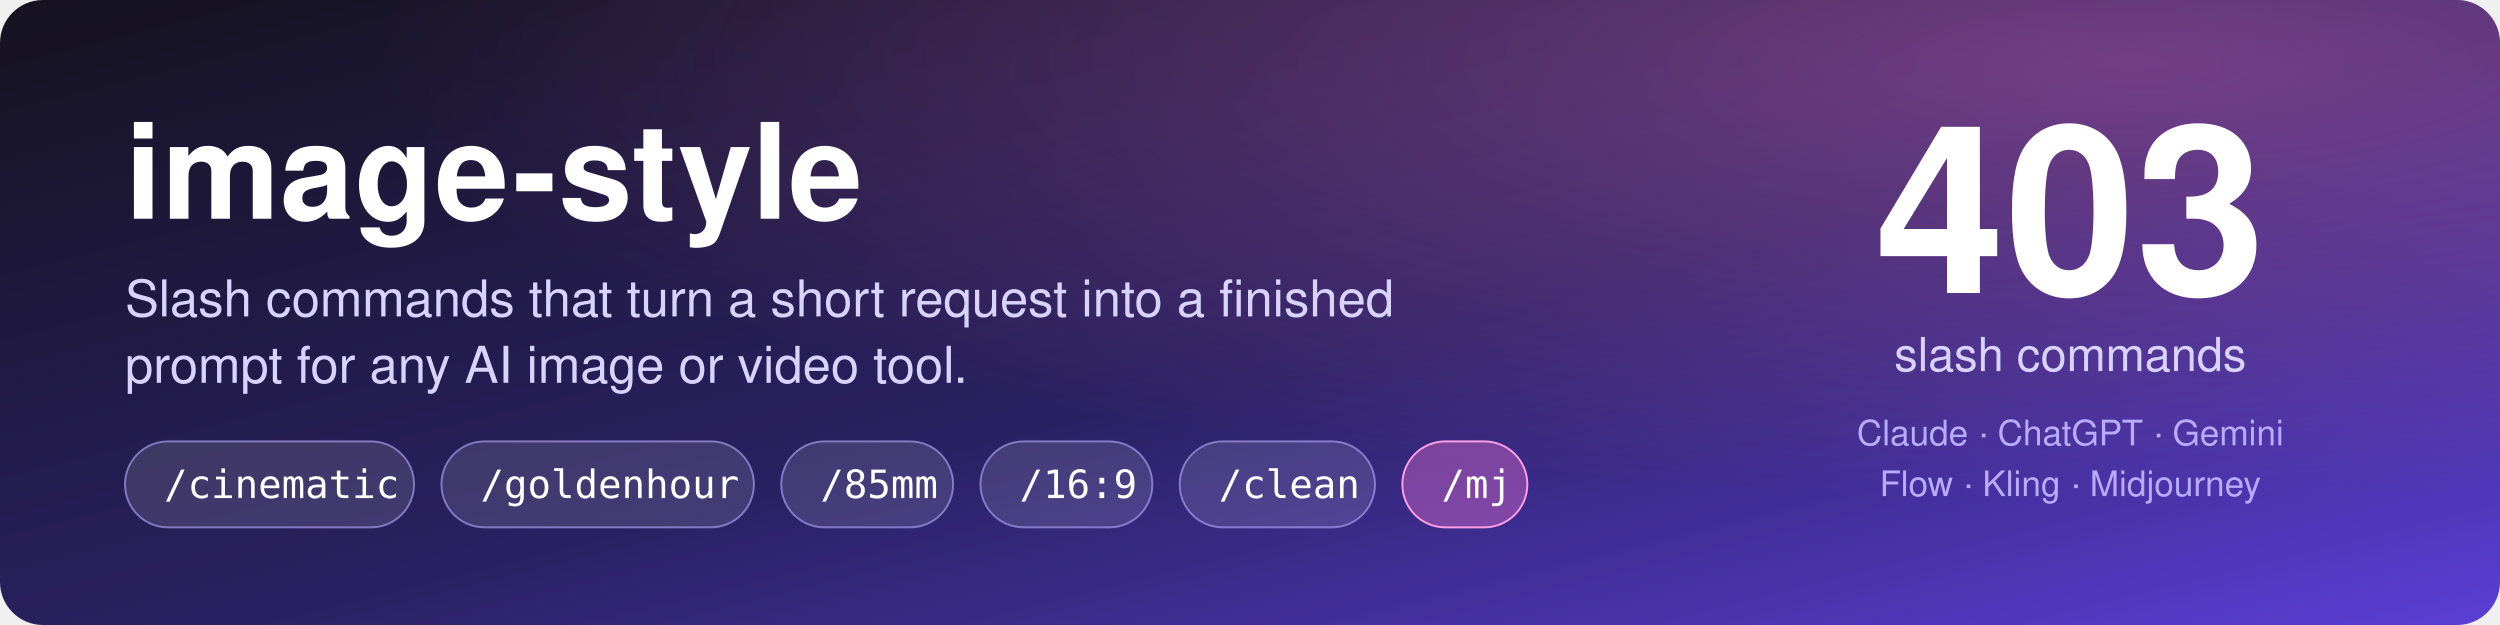
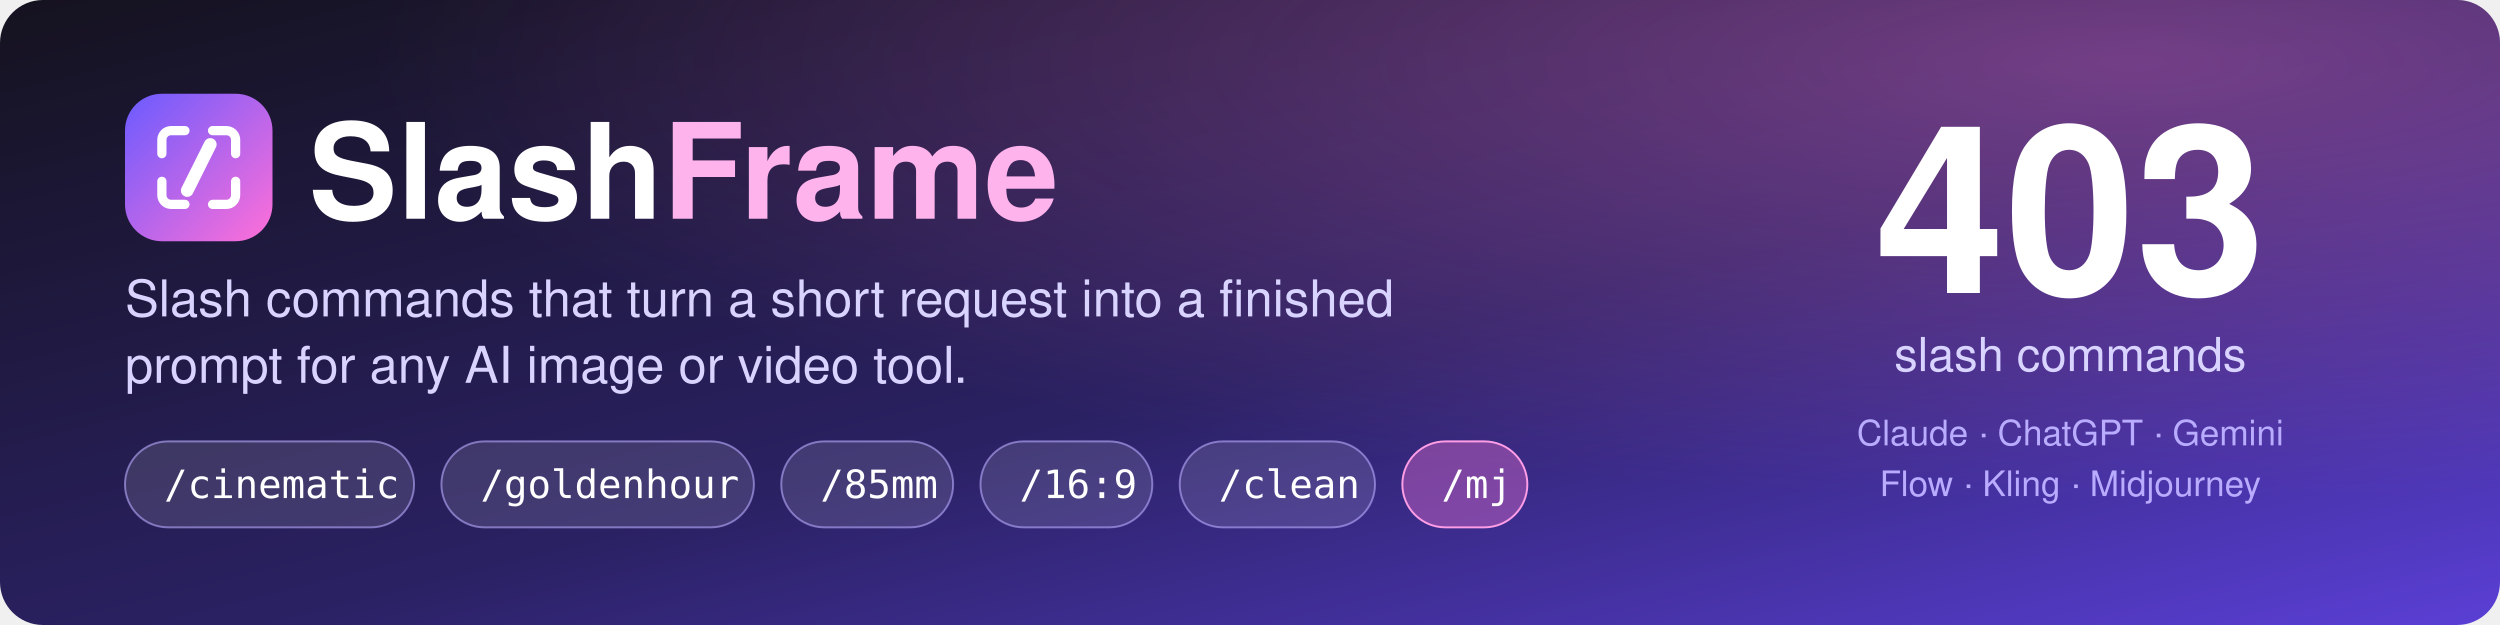
- <svg xmlns="http://www.w3.org/2000/svg" width="1280" height="320" viewBox="0 0 1280 320" role="img" aria-label="image-style: 403 slash commands for AI image prompts">
+ <svg xmlns="http://www.w3.org/2000/svg" width="1280" height="320" viewBox="0 0 1280 320" role="img" aria-label="SlashFrame: 403 slash commands for AI image prompts">
  <defs>
+     <linearGradient id="mg" x1="0" y1="0" x2="1" y2="1">
+       <stop offset="0" stop-color="#6b5bff" />
+       <stop offset="1" stop-color="#ff6fd8" />
+     </linearGradient>
    <linearGradient id="bg" x1="0" y1="0" x2="1" y2="1">
      <stop offset="0" stop-color="#15121f" />
      <stop offset="0.55" stop-color="#2a2163" />
      <stop offset="1" stop-color="#5b3fd6" />
    </linearGradient>
    <radialGradient id="glow" cx="0.85" cy="0.1" r="0.7">
      <stop offset="0" stop-color="#ff7ad9" stop-opacity="0.35" />
      <stop offset="1" stop-color="#ff7ad9" stop-opacity="0" />
    </radialGradient>
  </defs>
  <rect width="1280" height="320" rx="22" fill="url(#bg)" />
  <rect width="1280" height="320" rx="22" fill="url(#glow)" />
-   <text x="64" y="112" font-family="Segoe UI, Helvetica, Arial, sans-serif" font-size="68" font-weight="700" fill="#ffffff">image-style</text>
+   <g transform="translate(64,48) scale(1.18)">
+     <rect width="64" height="64" rx="16" fill="url(#mg)" />
+     <path d="M16 26v-6a4 4 0 0 1 4-4h6M38 16h6a4 4 0 0 1 4 4v6M48 38v6a4 4 0 0 1-4 4h-6M26 48h-6a4 4 0 0 1-4-4v-6" fill="none" stroke="#fff" stroke-width="4" stroke-linecap="round" stroke-linejoin="round" />
+     <path d="M37 22 27 42" stroke="#fff" stroke-width="5.5" stroke-linecap="round" />
+   </g>
+   <text x="158" y="112" font-family="Segoe UI, Helvetica, Arial, sans-serif" font-size="68" font-weight="800" fill="#ffffff">Slash<tspan fill="#ffb3ec">Frame</tspan>
+   </text>
  <text x="64" y="162" font-family="Segoe UI, Helvetica, Arial, sans-serif" font-size="26" fill="#d9d4ff">Slash commands that turn a short request into a finished</text>
  <text x="64" y="196" font-family="Segoe UI, Helvetica, Arial, sans-serif" font-size="26" fill="#d9d4ff">prompt for any AI image or video tool.</text>
  <g font-family="Consolas, Menlo, monospace" font-size="20" fill="#ffffff">
    <rect x="64" y="226" width="148" height="44" rx="22" fill="#ffffff" fill-opacity="0.12" stroke="#b9acff" stroke-opacity="0.6" />
    <text x="84" y="255">/cinematic</text>
    <rect x="226" y="226" width="160" height="44" rx="22" fill="#ffffff" fill-opacity="0.12" stroke="#b9acff" stroke-opacity="0.6" />
    <text x="246" y="255">/goldenhour</text>
    <rect x="400" y="226" width="88" height="44" rx="22" fill="#ffffff" fill-opacity="0.12" stroke="#b9acff" stroke-opacity="0.6" />
    <text x="420" y="255">/85mm</text>
    <rect x="502" y="226" width="88" height="44" rx="22" fill="#ffffff" fill-opacity="0.12" stroke="#b9acff" stroke-opacity="0.6" />
    <text x="522" y="255">/16:9</text>
    <rect x="604" y="226" width="100" height="44" rx="22" fill="#ffffff" fill-opacity="0.12" stroke="#b9acff" stroke-opacity="0.6" />
    <text x="624" y="255">/clean</text>
    <rect x="718" y="226" width="64" height="44" rx="22" fill="#ff7ad9" fill-opacity="0.35" stroke="#ff9ee6" />
    <text x="738" y="255">/mj</text>
  </g>
  <g font-family="Segoe UI, Helvetica, Arial, sans-serif" fill="#ffffff" text-anchor="middle">
    <text x="1060" y="150" font-size="120" font-weight="700">403</text>
    <text x="1060" y="190" font-size="24" fill="#d9d4ff">slash commands</text>
    <text x="1060" y="228" font-size="18" fill="#b9acff">Claude · ChatGPT · Gemini</text>
    <text x="1060" y="254" font-size="18" fill="#b9acff">Flow · Kling · Midjourney</text>
  </g>
</svg>
